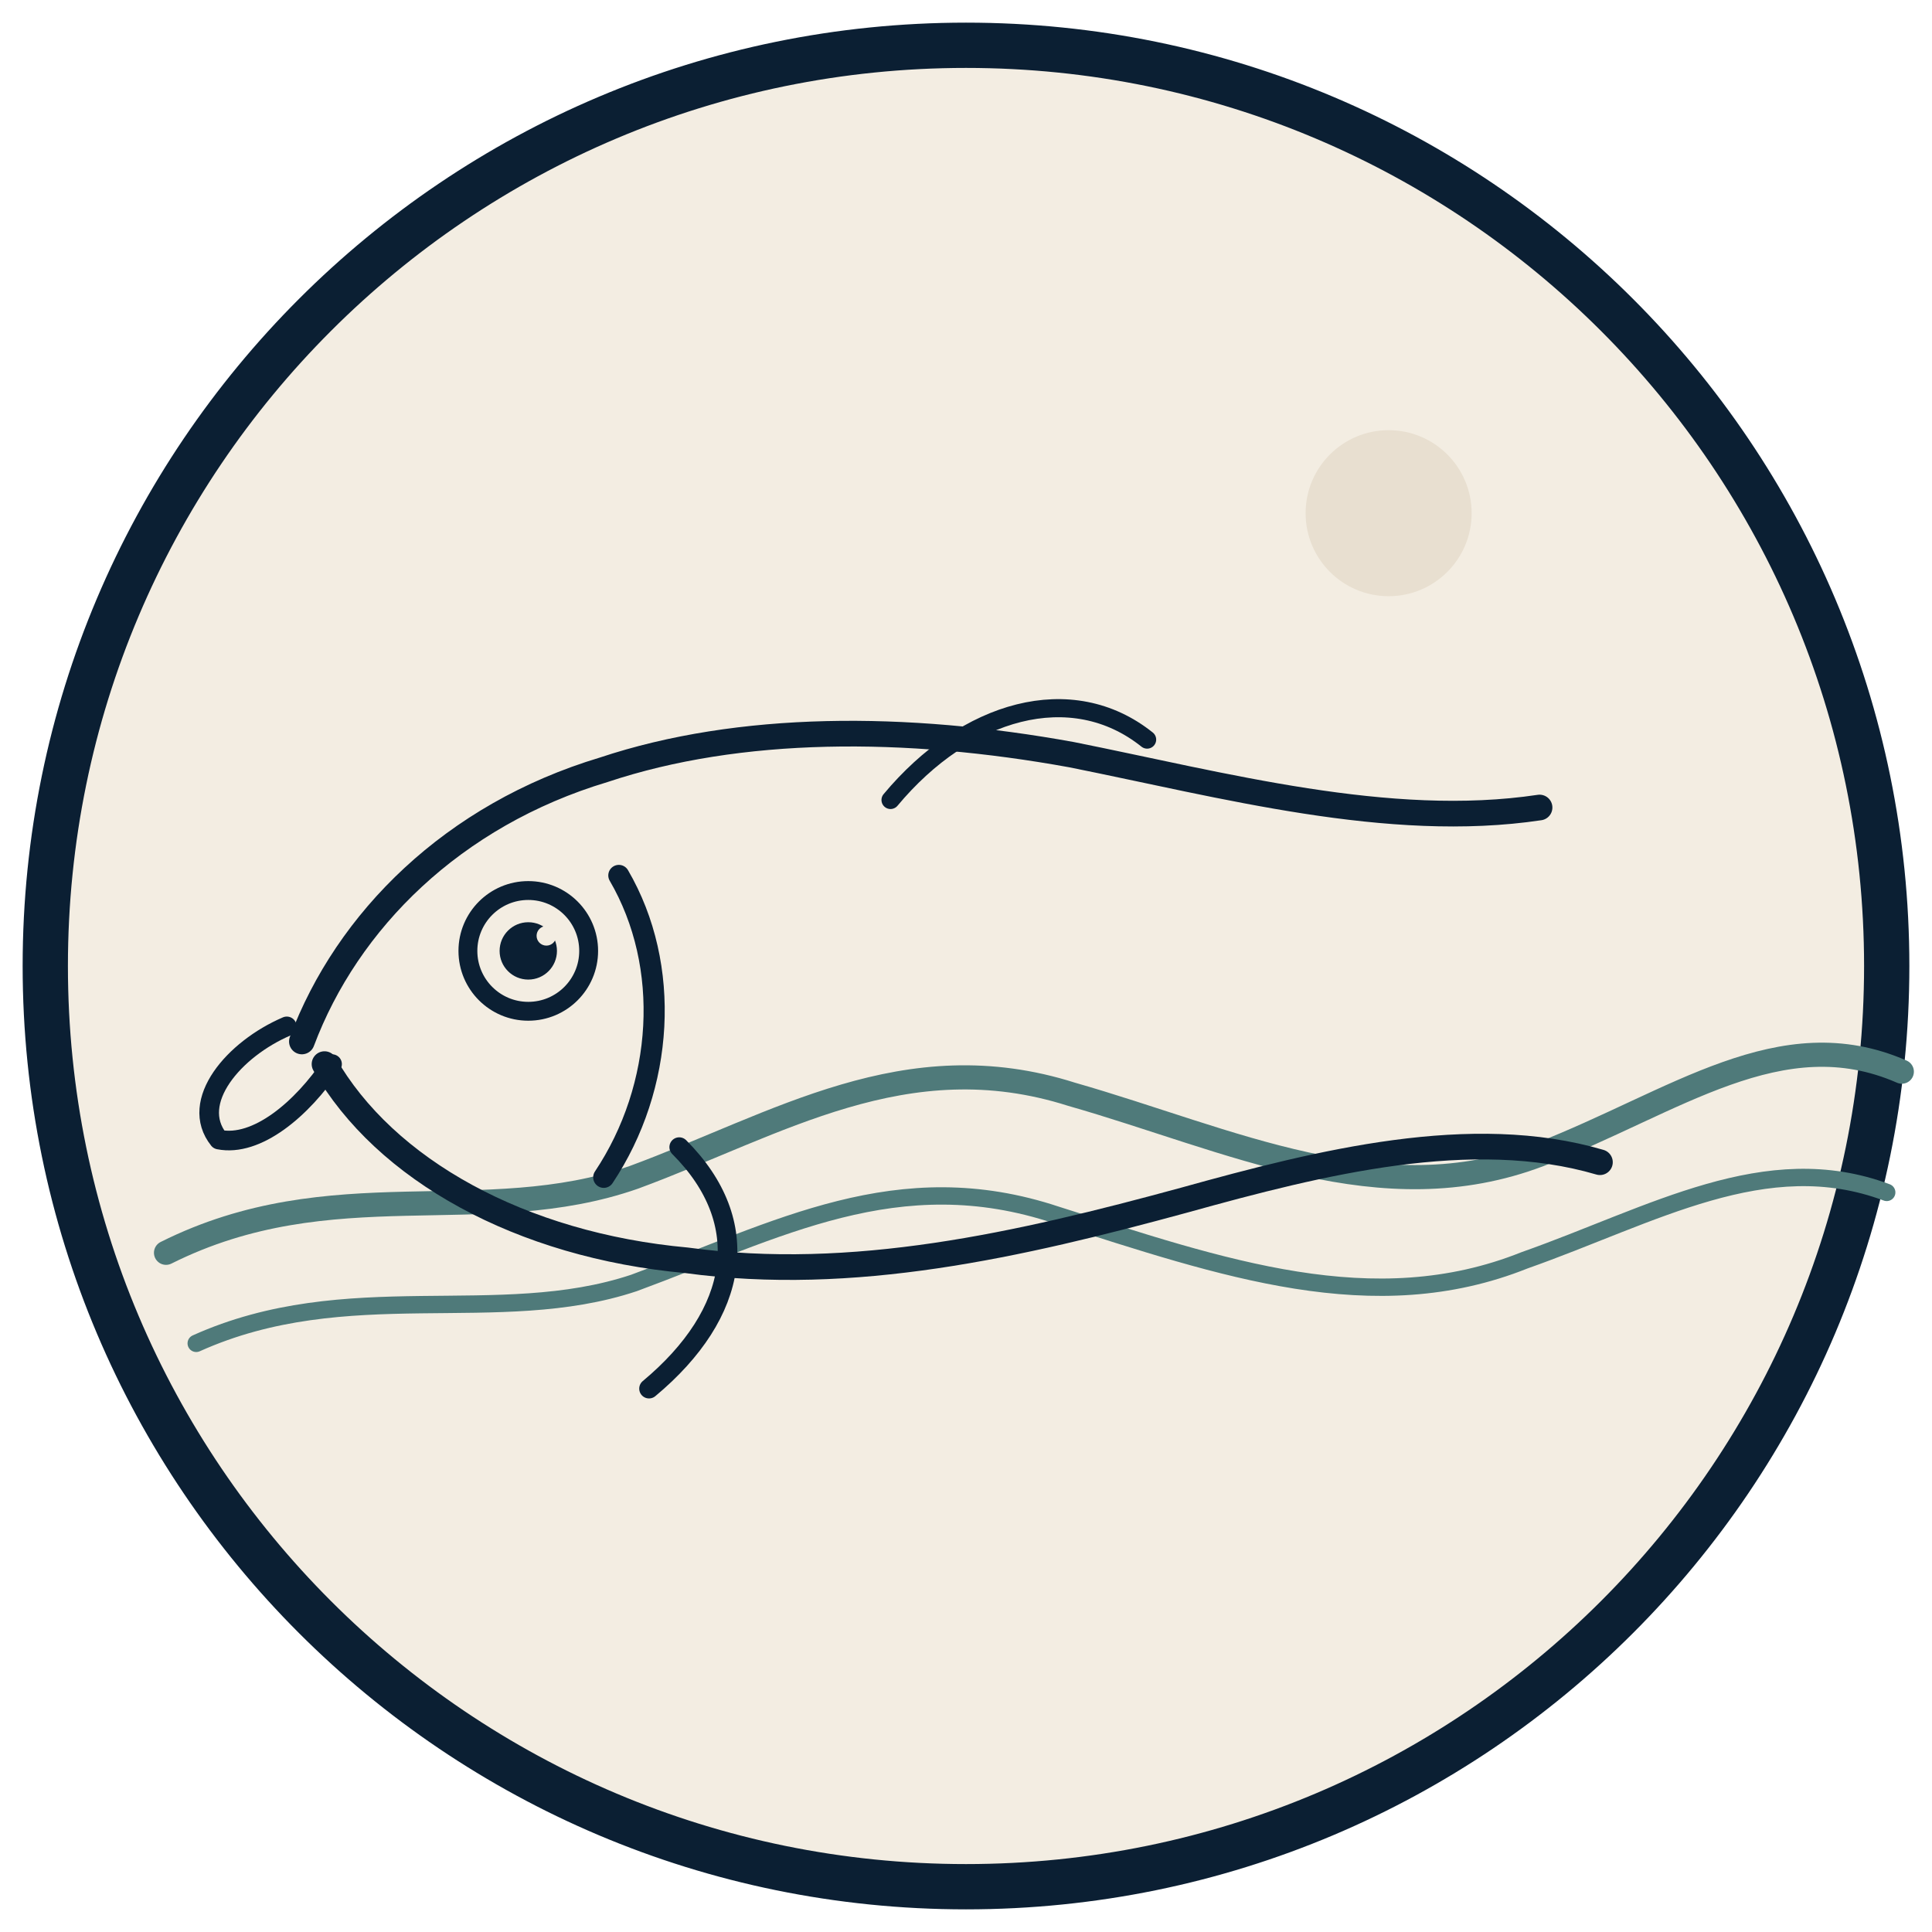
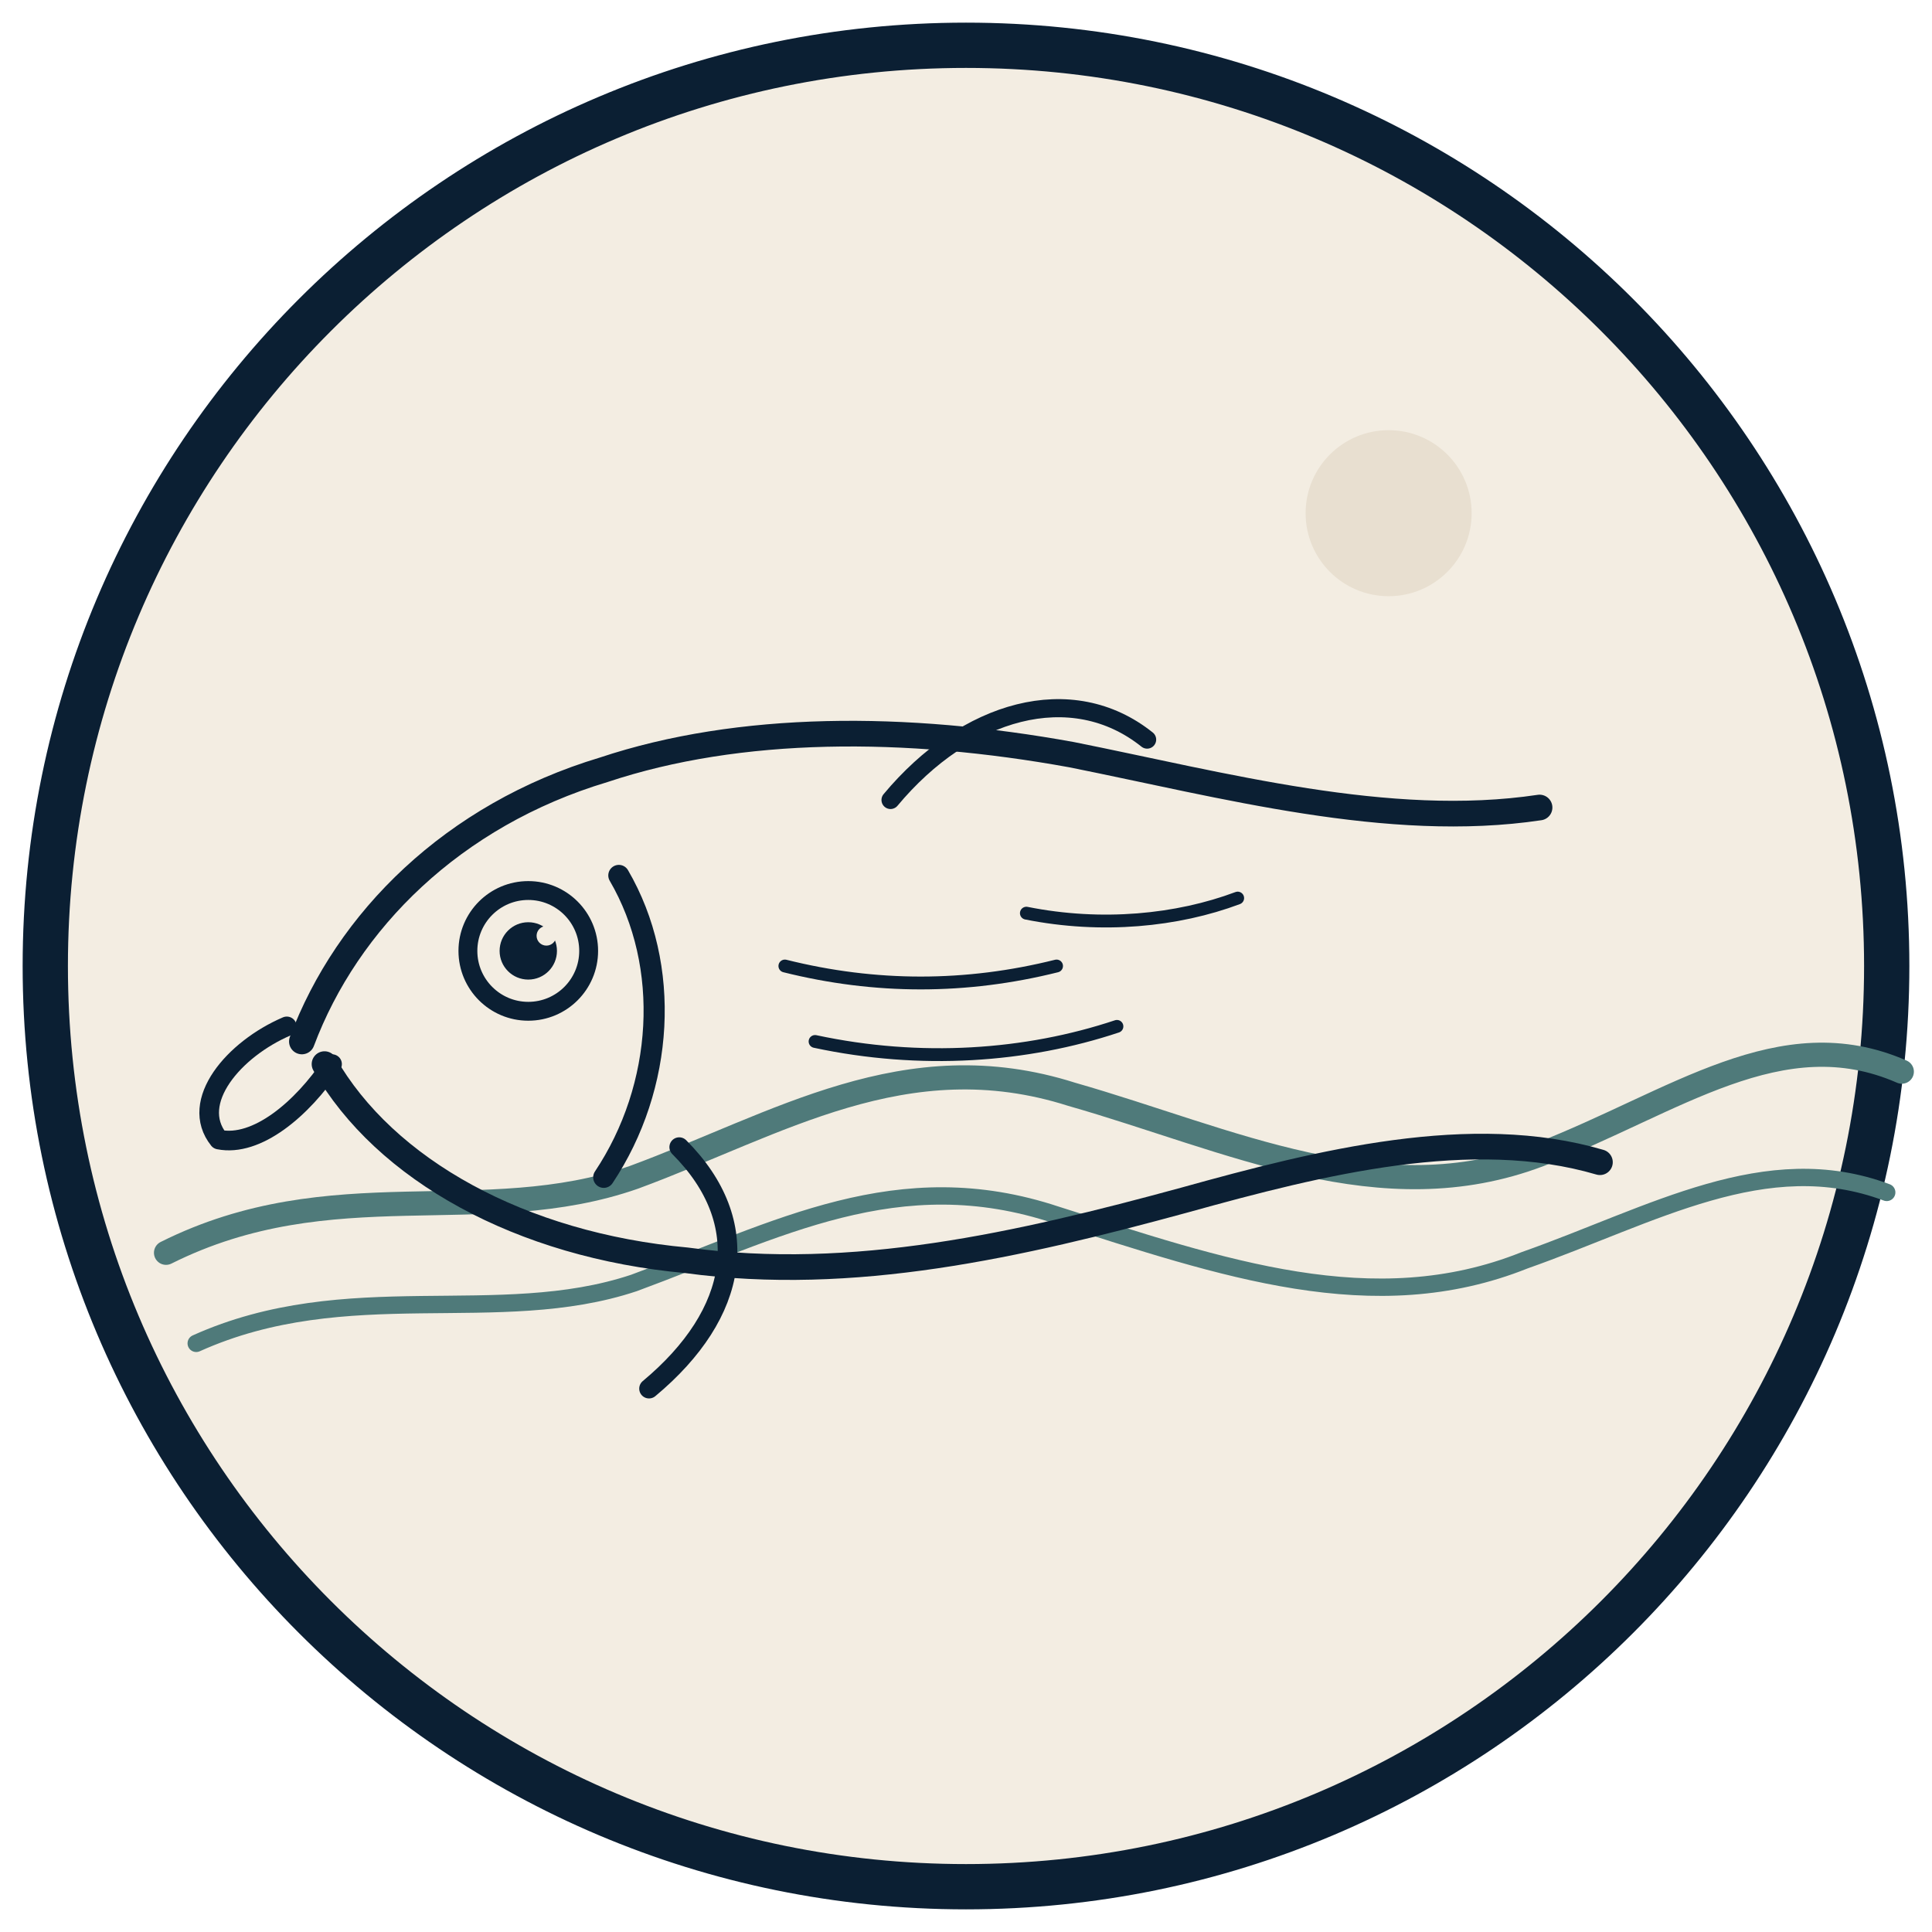
- <svg xmlns="http://www.w3.org/2000/svg" viewBox="0 0 256 256" role="img" aria-label="FishTheFlats">
+ <svg xmlns="http://www.w3.org/2000/svg" viewBox="0 0 256 256" role="img" aria-label="FishTheFlats tarpon mark">
  <circle cx="128" cy="128" r="122" fill="#F3EDE2" stroke="#0B1F33" stroke-width="6" />
  <circle cx="184" cy="68" r="11" fill="#E8DFD0" />
  <g fill="none" stroke="#4F7A7A" stroke-linecap="round">
    <path stroke-width="3.2" d="M22 166c22-11 42-3 62-10 19-7 36-18 58-11 21 6 41 16 62 8 18-7 32-18 48-11" />
    <path stroke-width="2.3" d="M26 178c20-9 40-2 58-8 19-7 35-16 56-9 22 7 42 14 62 6 17-6 32-15 48-9" />
  </g>
  <g fill="none" stroke="#0B1F33" stroke-linecap="round" stroke-linejoin="round">
    <path stroke-width="3.4" d="M40 138c6-16 20-30 40-36 18-6 40-6 62-2 20 4 42 10 62 7" />
    <path stroke-width="3.4" d="M43 141c8 14 26 24 48 26 22 3 44-2 66-8 18-5 38-10 55-5" />
    <path stroke-width="2.6" d="M38 136c-7 3-13 10-9 15 5 1 11-4 15-10" />
    <path stroke-width="2.8" d="M82 116c7 12 6 28-2 40" />
    <path stroke-width="2.6" d="M90 152c10 10 8 22-4 32" />
    <path stroke-width="2.4" d="M118 106c10-12 24-16 34-8" />
+     <path stroke-width="1.7" d="M104 128c12 3 24 3 36 0M108 138c14 3 28 2 40-2M136 121c10 2 20 1 28-2" />
  </g>
  <circle cx="70" cy="126" r="8" fill="#F3EDE2" stroke="#0B1F33" stroke-width="2.5" />
  <circle cx="70" cy="126" r="3.8" fill="#0B1F33" />
  <circle cx="72.4" cy="124" r="1.3" fill="#F3EDE2" />
</svg>
